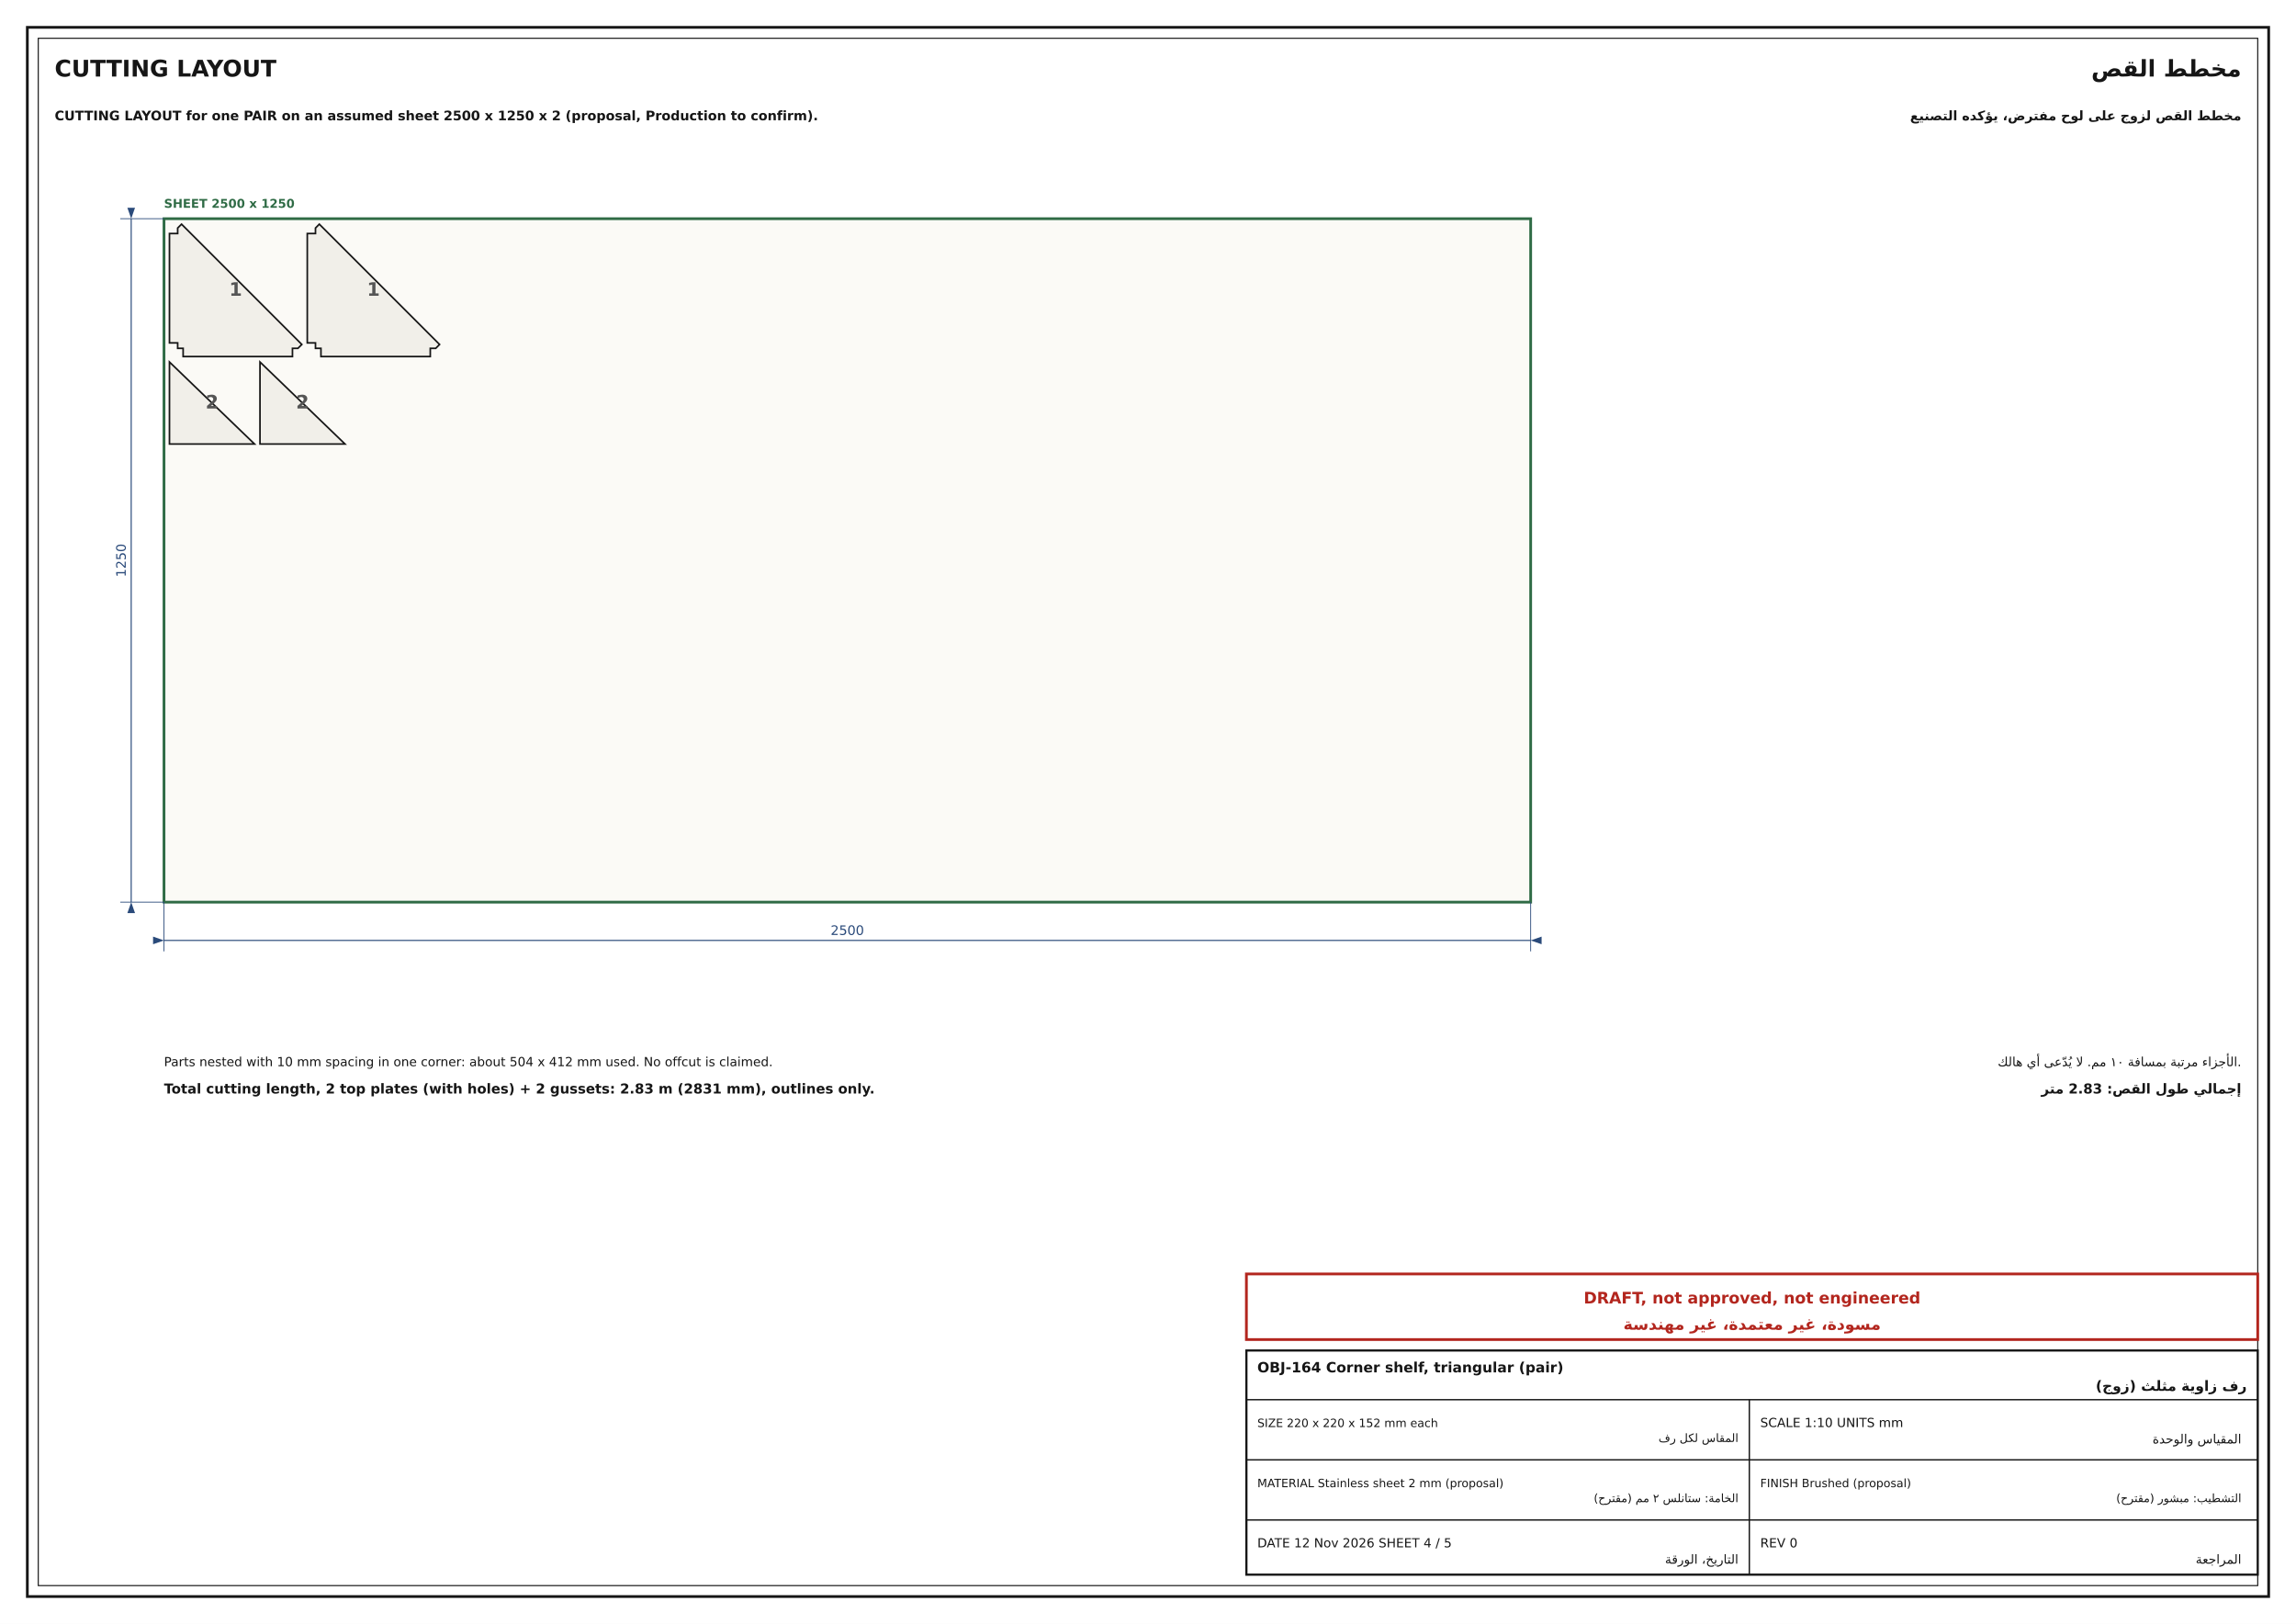
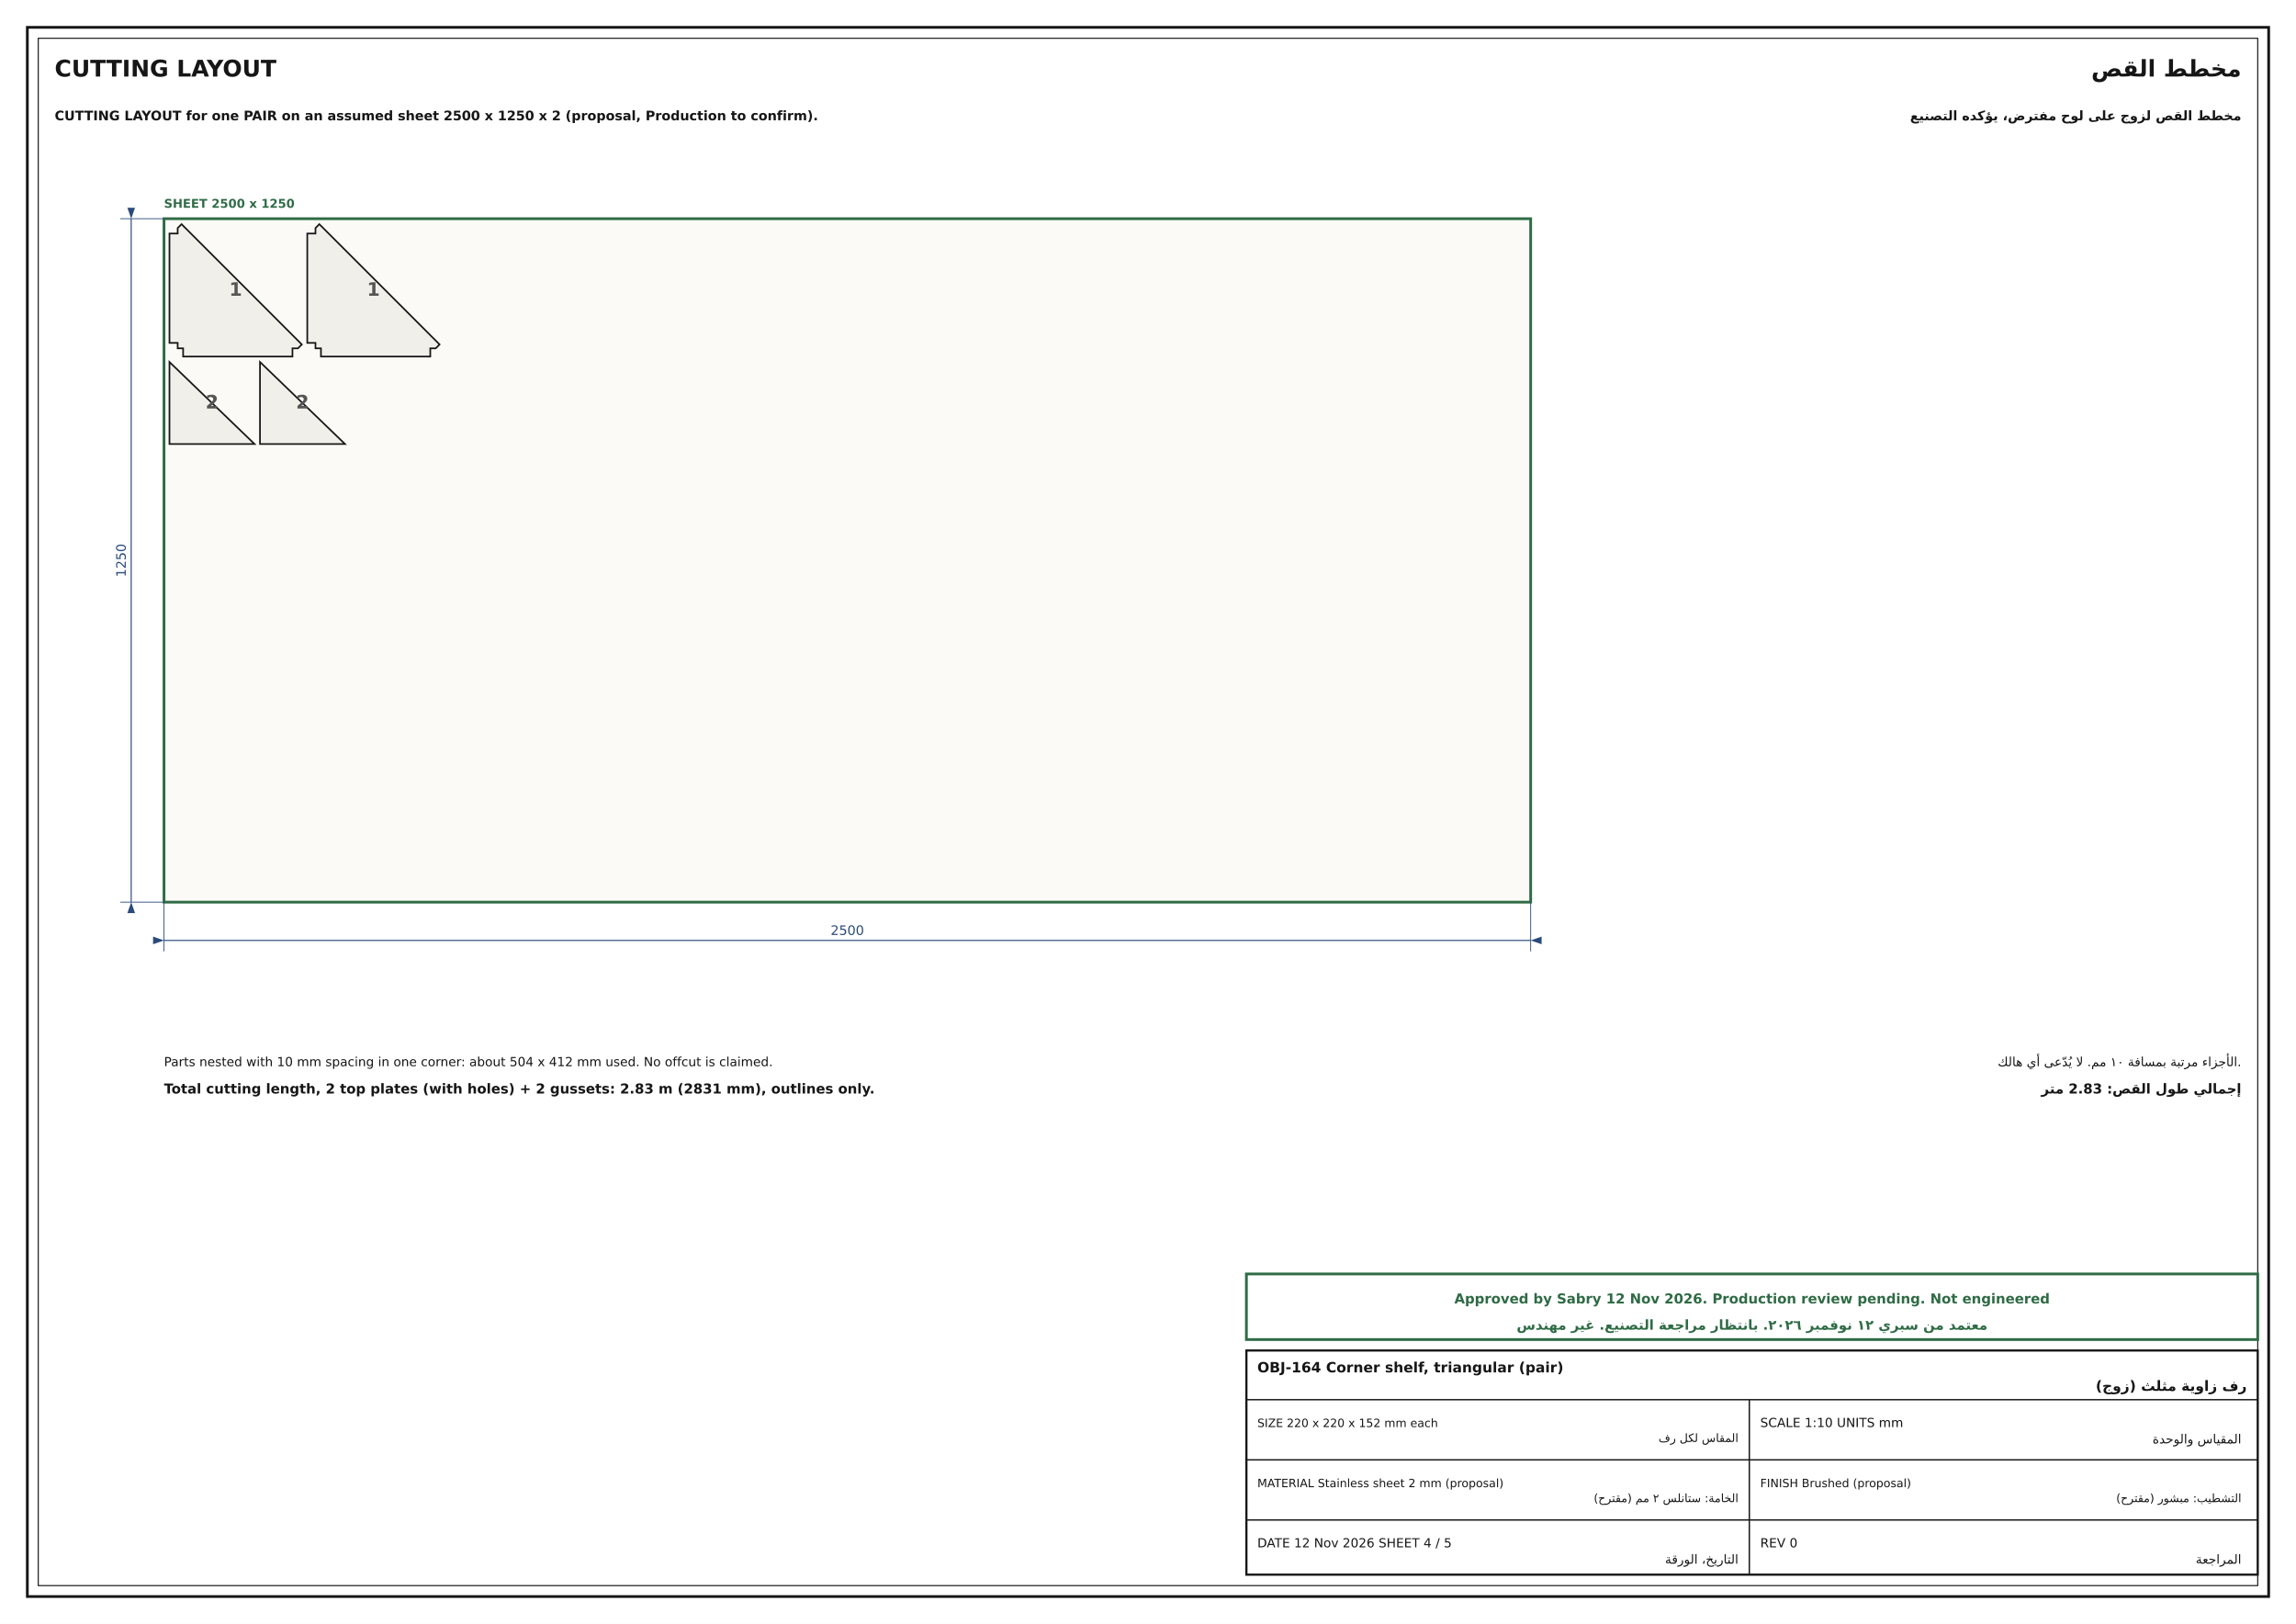
<svg xmlns="http://www.w3.org/2000/svg" viewBox="0 0 420 297" width="420mm" height="297mm">
  <rect width="420" height="297" fill="#fff" />
  <rect x="5.00" y="5.00" width="410.00" height="287.00" fill="none" stroke="#161616" stroke-width="0.5" />
  <rect x="7.00" y="7.00" width="406.00" height="283.00" fill="none" stroke="#161616" stroke-width="0.2" />
  <rect x="228.00" y="247.00" width="185.00" height="41.00" fill="#fff" stroke="#161616" stroke-width="0.4" />
  <line x1="228.00" y1="256.00" x2="413.00" y2="256.00" stroke="#161616" stroke-width="0.25" />
  <line x1="228.00" y1="267.00" x2="413.00" y2="267.00" stroke="#161616" stroke-width="0.25" />
  <line x1="228.00" y1="278.00" x2="413.00" y2="278.00" stroke="#161616" stroke-width="0.25" />
  <line x1="320.00" y1="256.00" x2="320.00" y2="288.00" stroke="#161616" stroke-width="0.25" />
  <text x="230.00" y="251.00" font-family="DejaVu Sans, Inter, Arial, sans-serif" font-size="2.6" font-weight="600" text-anchor="start" fill="#161616">OBJ-164   Corner shelf, triangular (pair)</text>
  <text x="411.00" y="254.38" font-family="DejaVu Sans, Inter, Arial, sans-serif" font-size="2.6" font-weight="600" text-anchor="end" fill="#161616">رف زاوية مثلث (زوج)</text>
  <text x="230.00" y="261.00" font-family="DejaVu Sans, Inter, Arial, sans-serif" font-size="2.1" font-weight="400" text-anchor="start" fill="#161616">SIZE  220 x 220 x 152 mm each</text>
  <text x="318.00" y="263.73" font-family="DejaVu Sans, Inter, Arial, sans-serif" font-size="2.1" font-weight="400" text-anchor="end" fill="#161616">المقاس لكل رف</text>
  <text x="322.00" y="261.00" font-family="DejaVu Sans, Inter, Arial, sans-serif" font-size="2.3" font-weight="400" text-anchor="start" fill="#161616">SCALE  1:10   UNITS  mm</text>
  <text x="410.00" y="263.99" font-family="DejaVu Sans, Inter, Arial, sans-serif" font-size="2.3" font-weight="400" text-anchor="end" fill="#161616">المقياس والوحدة</text>
  <text x="230.00" y="272.00" font-family="DejaVu Sans, Inter, Arial, sans-serif" font-size="2.1" font-weight="400" text-anchor="start" fill="#161616">MATERIAL  Stainless sheet 2 mm (proposal)</text>
  <text x="318.00" y="274.73" font-family="DejaVu Sans, Inter, Arial, sans-serif" font-size="2.1" font-weight="400" text-anchor="end" fill="#161616">الخامة: ستانلس ٢ مم (مقترح)</text>
  <text x="322.00" y="272.00" font-family="DejaVu Sans, Inter, Arial, sans-serif" font-size="2.1" font-weight="400" text-anchor="start" fill="#161616">FINISH  Brushed (proposal)</text>
  <text x="410.00" y="274.73" font-family="DejaVu Sans, Inter, Arial, sans-serif" font-size="2.1" font-weight="400" text-anchor="end" fill="#161616">التشطيب: مبشور (مقترح)</text>
  <text x="230.00" y="283.00" font-family="DejaVu Sans, Inter, Arial, sans-serif" font-size="2.3" font-weight="400" text-anchor="start" fill="#161616">DATE  12 Nov 2026      SHEET 4 / 5</text>
  <text x="318.00" y="285.99" font-family="DejaVu Sans, Inter, Arial, sans-serif" font-size="2.3" font-weight="400" text-anchor="end" fill="#161616">التاريخ، الورقة</text>
  <text x="322.00" y="283.00" font-family="DejaVu Sans, Inter, Arial, sans-serif" font-size="2.3" font-weight="400" text-anchor="start" fill="#161616">REV  0</text>
  <text x="410.00" y="285.99" font-family="DejaVu Sans, Inter, Arial, sans-serif" font-size="2.3" font-weight="400" text-anchor="end" fill="#161616">المراجعة</text>
-   <rect x="228.00" y="233.00" width="185.00" height="12.00" fill="#fff" stroke="#b3261e" stroke-width="0.5" />
-   <text x="320.50" y="238.40" font-family="DejaVu Sans, Inter, Arial, sans-serif" font-size="2.9" font-weight="700" text-anchor="middle" fill="#b3261e">DRAFT, not approved, not engineered</text>
-   <text x="320.50" y="243.20" font-family="DejaVu Sans, Inter, Arial, sans-serif" font-size="2.9" font-weight="700" text-anchor="middle" fill="#b3261e">مسودة، غير معتمدة، غير مهندسة</text>
+   <rect x="228.00" y="233.00" width="185.00" height="12.00" fill="#fff" stroke="#2f6b45" stroke-width="0.5" />
+   <text x="320.50" y="238.40" font-family="DejaVu Sans, Inter, Arial, sans-serif" font-size="2.5" font-weight="700" text-anchor="middle" fill="#2f6b45">Approved by Sabry 12 Nov 2026. Production review pending. Not engineered</text>
+   <text x="320.50" y="243.20" font-family="DejaVu Sans, Inter, Arial, sans-serif" font-size="2.5" font-weight="700" text-anchor="middle" fill="#2f6b45">معتمد من سبري ١٢ نوفمبر ٢٠٢٦. بانتظار مراجعة التصنيع. غير مهندس</text>
  <text x="10.00" y="14.00" font-family="DejaVu Sans, Inter, Arial, sans-serif" font-size="4.2" font-weight="700" text-anchor="start" fill="#161616">CUTTING LAYOUT</text>
  <text x="410.00" y="14.00" font-family="DejaVu Sans, Inter, Arial, sans-serif" font-size="4.2" font-weight="700" text-anchor="end" fill="#161616">مخطط القص</text>
  <text x="10.00" y="22.00" font-family="DejaVu Sans, Inter, Arial, sans-serif" font-size="2.4" font-weight="600" text-anchor="start" fill="#161616">CUTTING LAYOUT for one PAIR on an assumed sheet 2500 x 1250 x 2 (proposal, Production to confirm).</text>
  <text x="410.00" y="22.00" font-family="DejaVu Sans, Inter, Arial, sans-serif" font-size="2.4" font-weight="600" text-anchor="end" fill="#161616">مخطط القص لزوج على لوح مفترض، يؤكده التصنيع</text>
  <rect x="30.00" y="40.00" width="250.00" height="125.00" fill="#fbfaf6" stroke="#2f6b45" stroke-width="0.5" />
  <text x="30.00" y="38.00" font-family="DejaVu Sans, Inter, Arial, sans-serif" font-size="2.2" font-weight="600" text-anchor="start" fill="#2f6b45">SHEET 2500 x 1250</text>
  <polygon points="33.50,63.71 33.50,65.21 53.50,65.21 53.50,63.71 54.50,63.71 55.21,63.00 33.21,41.00 32.50,41.71 32.50,42.71 31.00,42.71 31.00,62.71 32.50,62.71 32.50,63.71" fill="#f1efe9" stroke="#161616" stroke-width="0.3" />
  <text x="43.10" y="54.10" font-family="DejaVu Sans, Inter, Arial, sans-serif" font-size="3.4" font-weight="600" text-anchor="middle" fill="#555">1</text>
  <polygon points="58.71,63.71 58.71,65.21 78.71,65.21 78.71,63.71 79.71,63.71 80.41,63.00 58.41,41.00 57.71,41.71 57.71,42.71 56.21,42.71 56.21,62.71 57.71,62.71 57.71,63.71" fill="#f1efe9" stroke="#161616" stroke-width="0.3" />
  <text x="68.31" y="54.10" font-family="DejaVu Sans, Inter, Arial, sans-serif" font-size="3.4" font-weight="600" text-anchor="middle" fill="#555">1</text>
  <polygon points="31.00,81.21 46.56,81.21 31.00,66.21" fill="#f1efe9" stroke="#161616" stroke-width="0.3" />
  <text x="38.78" y="74.71" font-family="DejaVu Sans, Inter, Arial, sans-serif" font-size="3.4" font-weight="600" text-anchor="middle" fill="#555">2</text>
  <polygon points="47.56,81.21 63.11,81.21 47.56,66.21" fill="#f1efe9" stroke="#161616" stroke-width="0.3" />
  <text x="55.33" y="74.71" font-family="DejaVu Sans, Inter, Arial, sans-serif" font-size="3.4" font-weight="600" text-anchor="middle" fill="#555">2</text>
  <line x1="30.00" y1="172.00" x2="280.00" y2="172.00" stroke="#2a4a7a" stroke-width="0.2" />
  <polygon points="30.00,172.00 28.00,171.30 28.00,172.70" fill="#2a4a7a" />
  <polygon points="280.00,172.00 282.00,172.70 282.00,171.30" fill="#2a4a7a" />
  <line x1="30.00" y1="165.00" x2="30.00" y2="174.00" stroke="#2a4a7a" stroke-width="0.15" />
  <line x1="280.00" y1="165.00" x2="280.00" y2="174.00" stroke="#2a4a7a" stroke-width="0.15" />
  <text x="155.00" y="171.00" font-family="DejaVu Sans, Inter, Arial, sans-serif" font-size="2.4" font-weight="500" text-anchor="middle" fill="#2a4a7a">2500</text>
  <line x1="24.00" y1="40.00" x2="24.00" y2="165.00" stroke="#2a4a7a" stroke-width="0.2" />
  <polygon points="24.00,40.00 24.70,38.00 23.30,38.00" fill="#2a4a7a" />
  <polygon points="24.00,165.00 23.30,167.00 24.70,167.00" fill="#2a4a7a" />
  <line x1="30.00" y1="40.00" x2="22.00" y2="40.00" stroke="#2a4a7a" stroke-width="0.15" />
  <line x1="30.00" y1="165.00" x2="22.00" y2="165.00" stroke="#2a4a7a" stroke-width="0.15" />
  <text transform="translate(23.00 102.50) rotate(-90)" font-family="DejaVu Sans, Inter, Arial, sans-serif" font-size="2.4" font-weight="500" text-anchor="middle" fill="#2a4a7a">1250</text>
  <text x="30.00" y="195.00" font-family="DejaVu Sans, Inter, Arial, sans-serif" font-size="2.3" font-weight="400" text-anchor="start" fill="#161616">Parts nested with 10 mm spacing in one corner: about 504 x 412 mm used. No offcut is claimed.</text>
  <text x="30.00" y="200.00" font-family="DejaVu Sans, Inter, Arial, sans-serif" font-size="2.5" font-weight="600" text-anchor="start" fill="#161616">Total cutting length, 2 top plates (with holes) + 2 gussets: 2.83 m (2831 mm), outlines only.</text>
  <text x="410.00" y="195.00" font-family="DejaVu Sans, Inter, Arial, sans-serif" font-size="2.3" font-weight="400" text-anchor="end" fill="#161616">الأجزاء مرتبة بمسافة ١٠ مم. لا يُدّعى أي هالك.</text>
  <text x="410.00" y="200.00" font-family="DejaVu Sans, Inter, Arial, sans-serif" font-size="2.5" font-weight="600" text-anchor="end" fill="#161616">إجمالي طول القص: 2.83 متر</text>
</svg>
